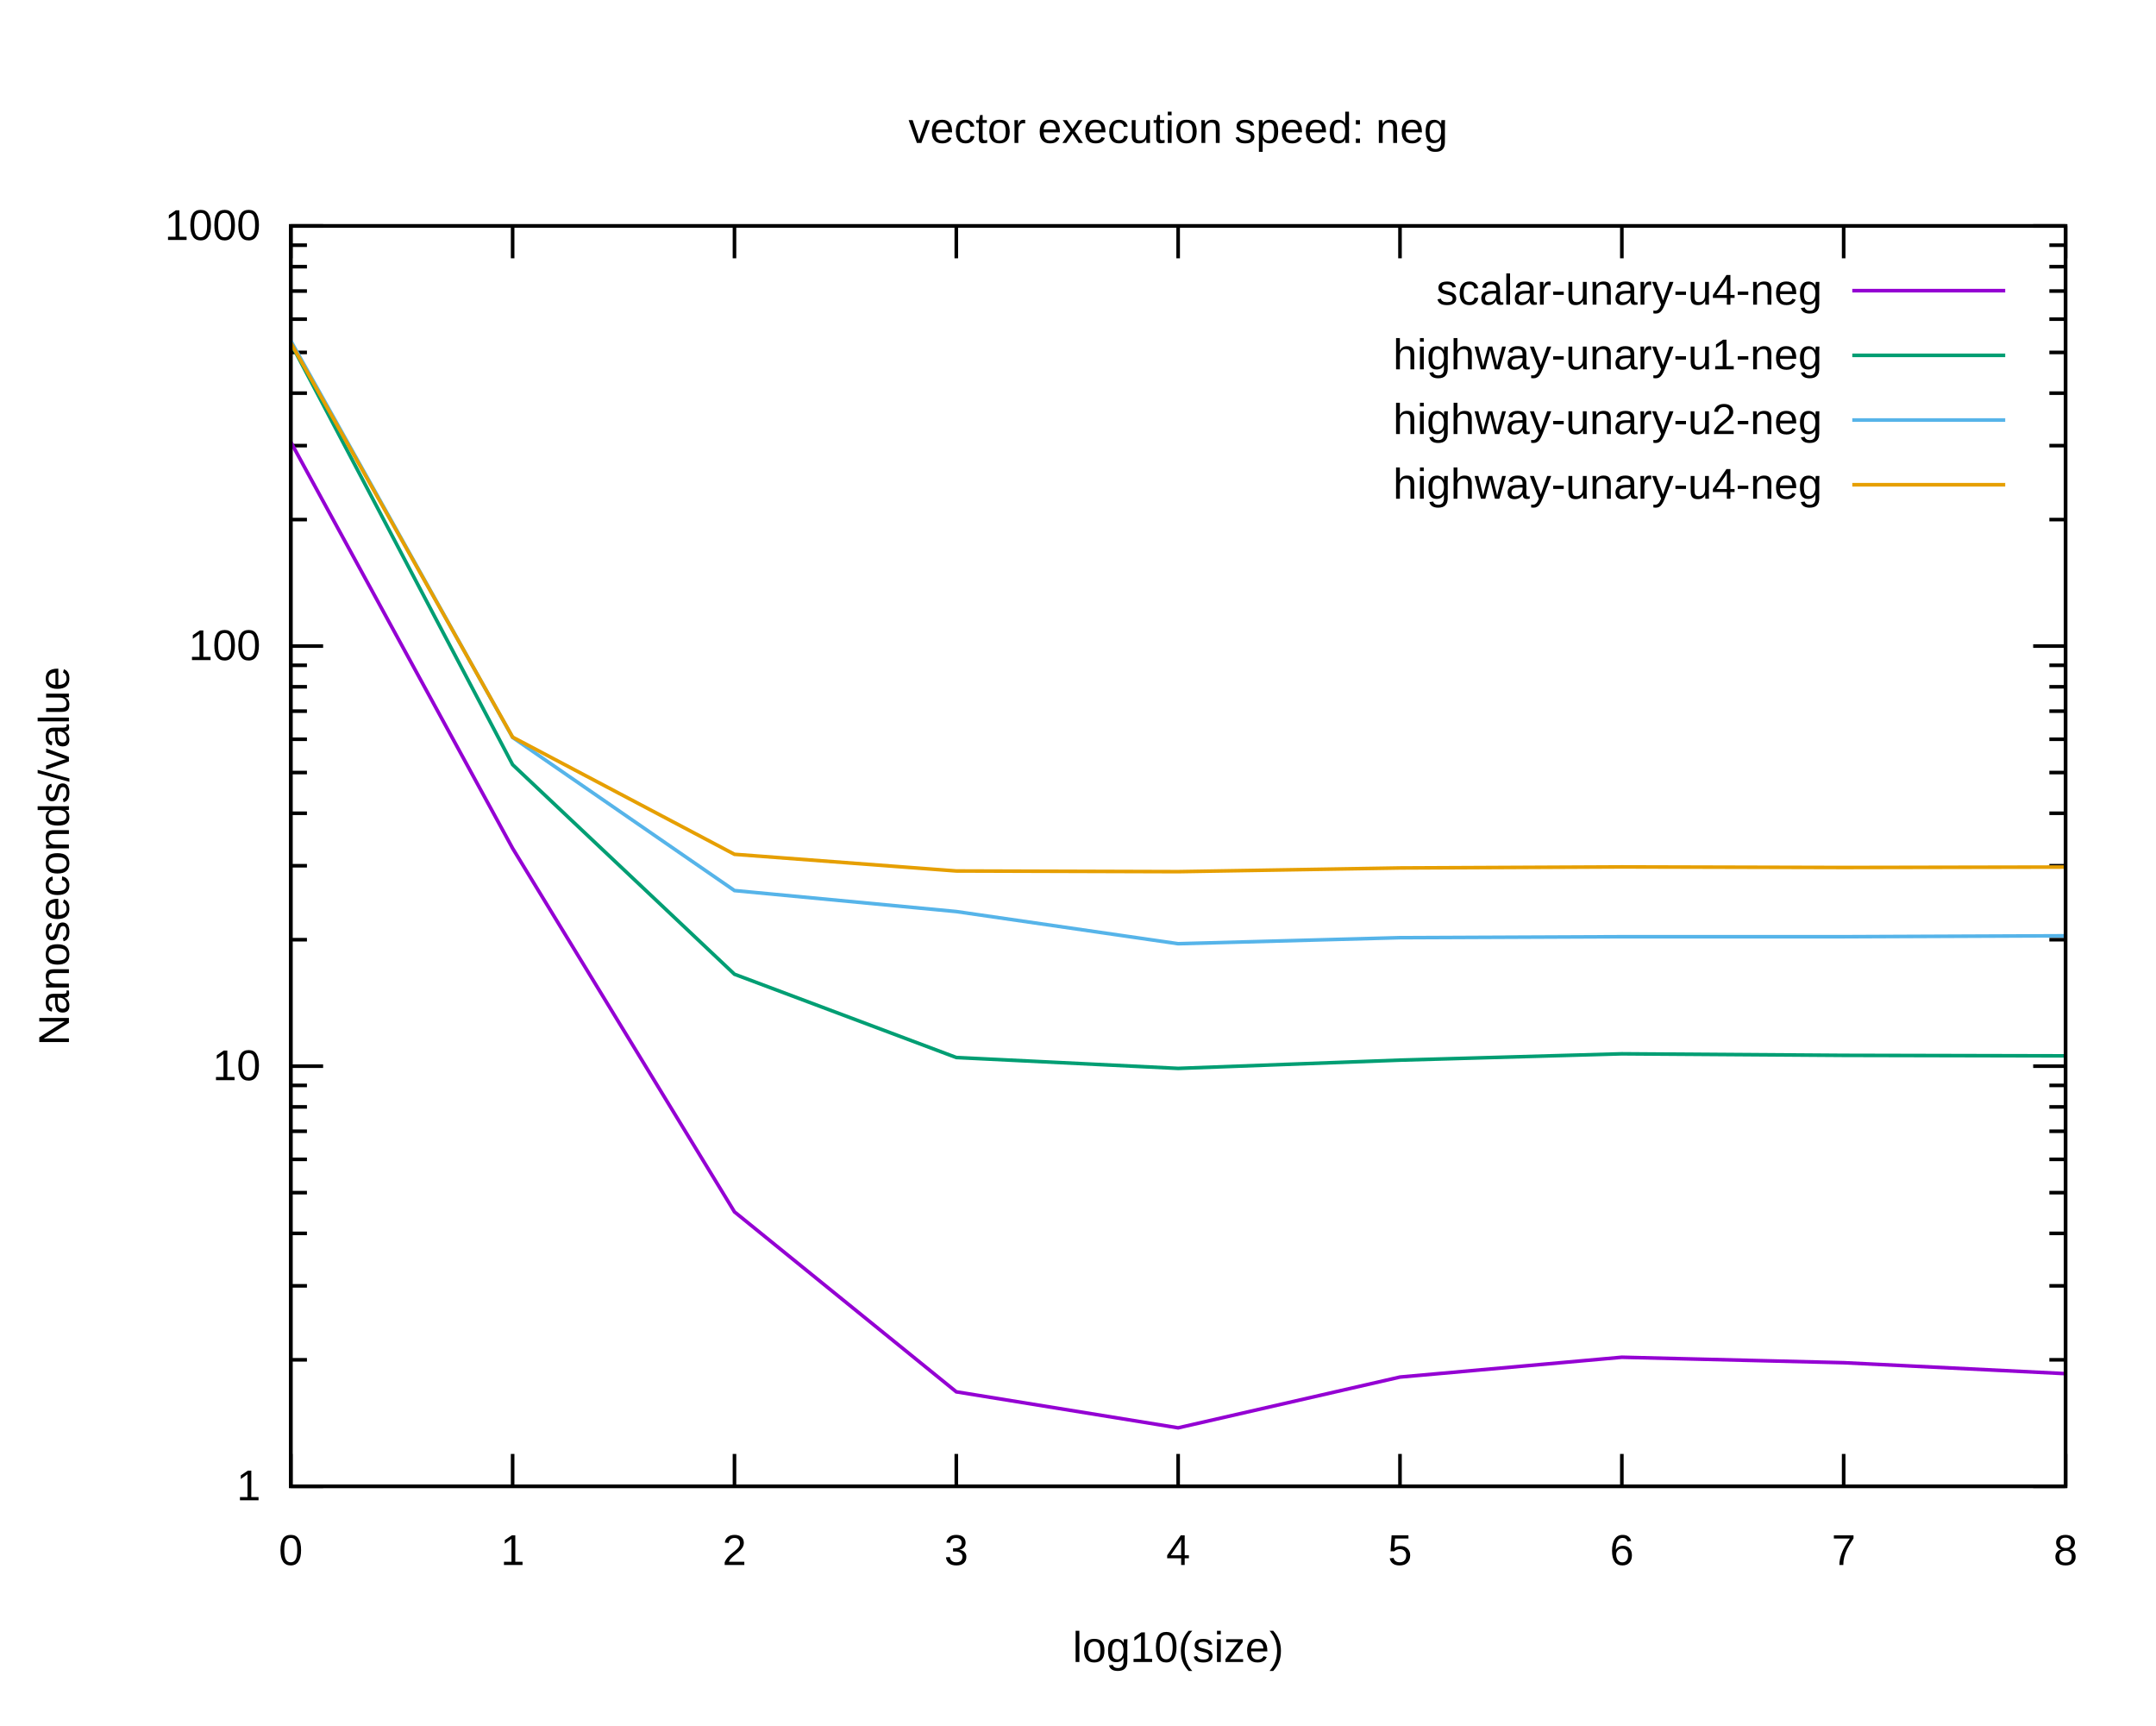
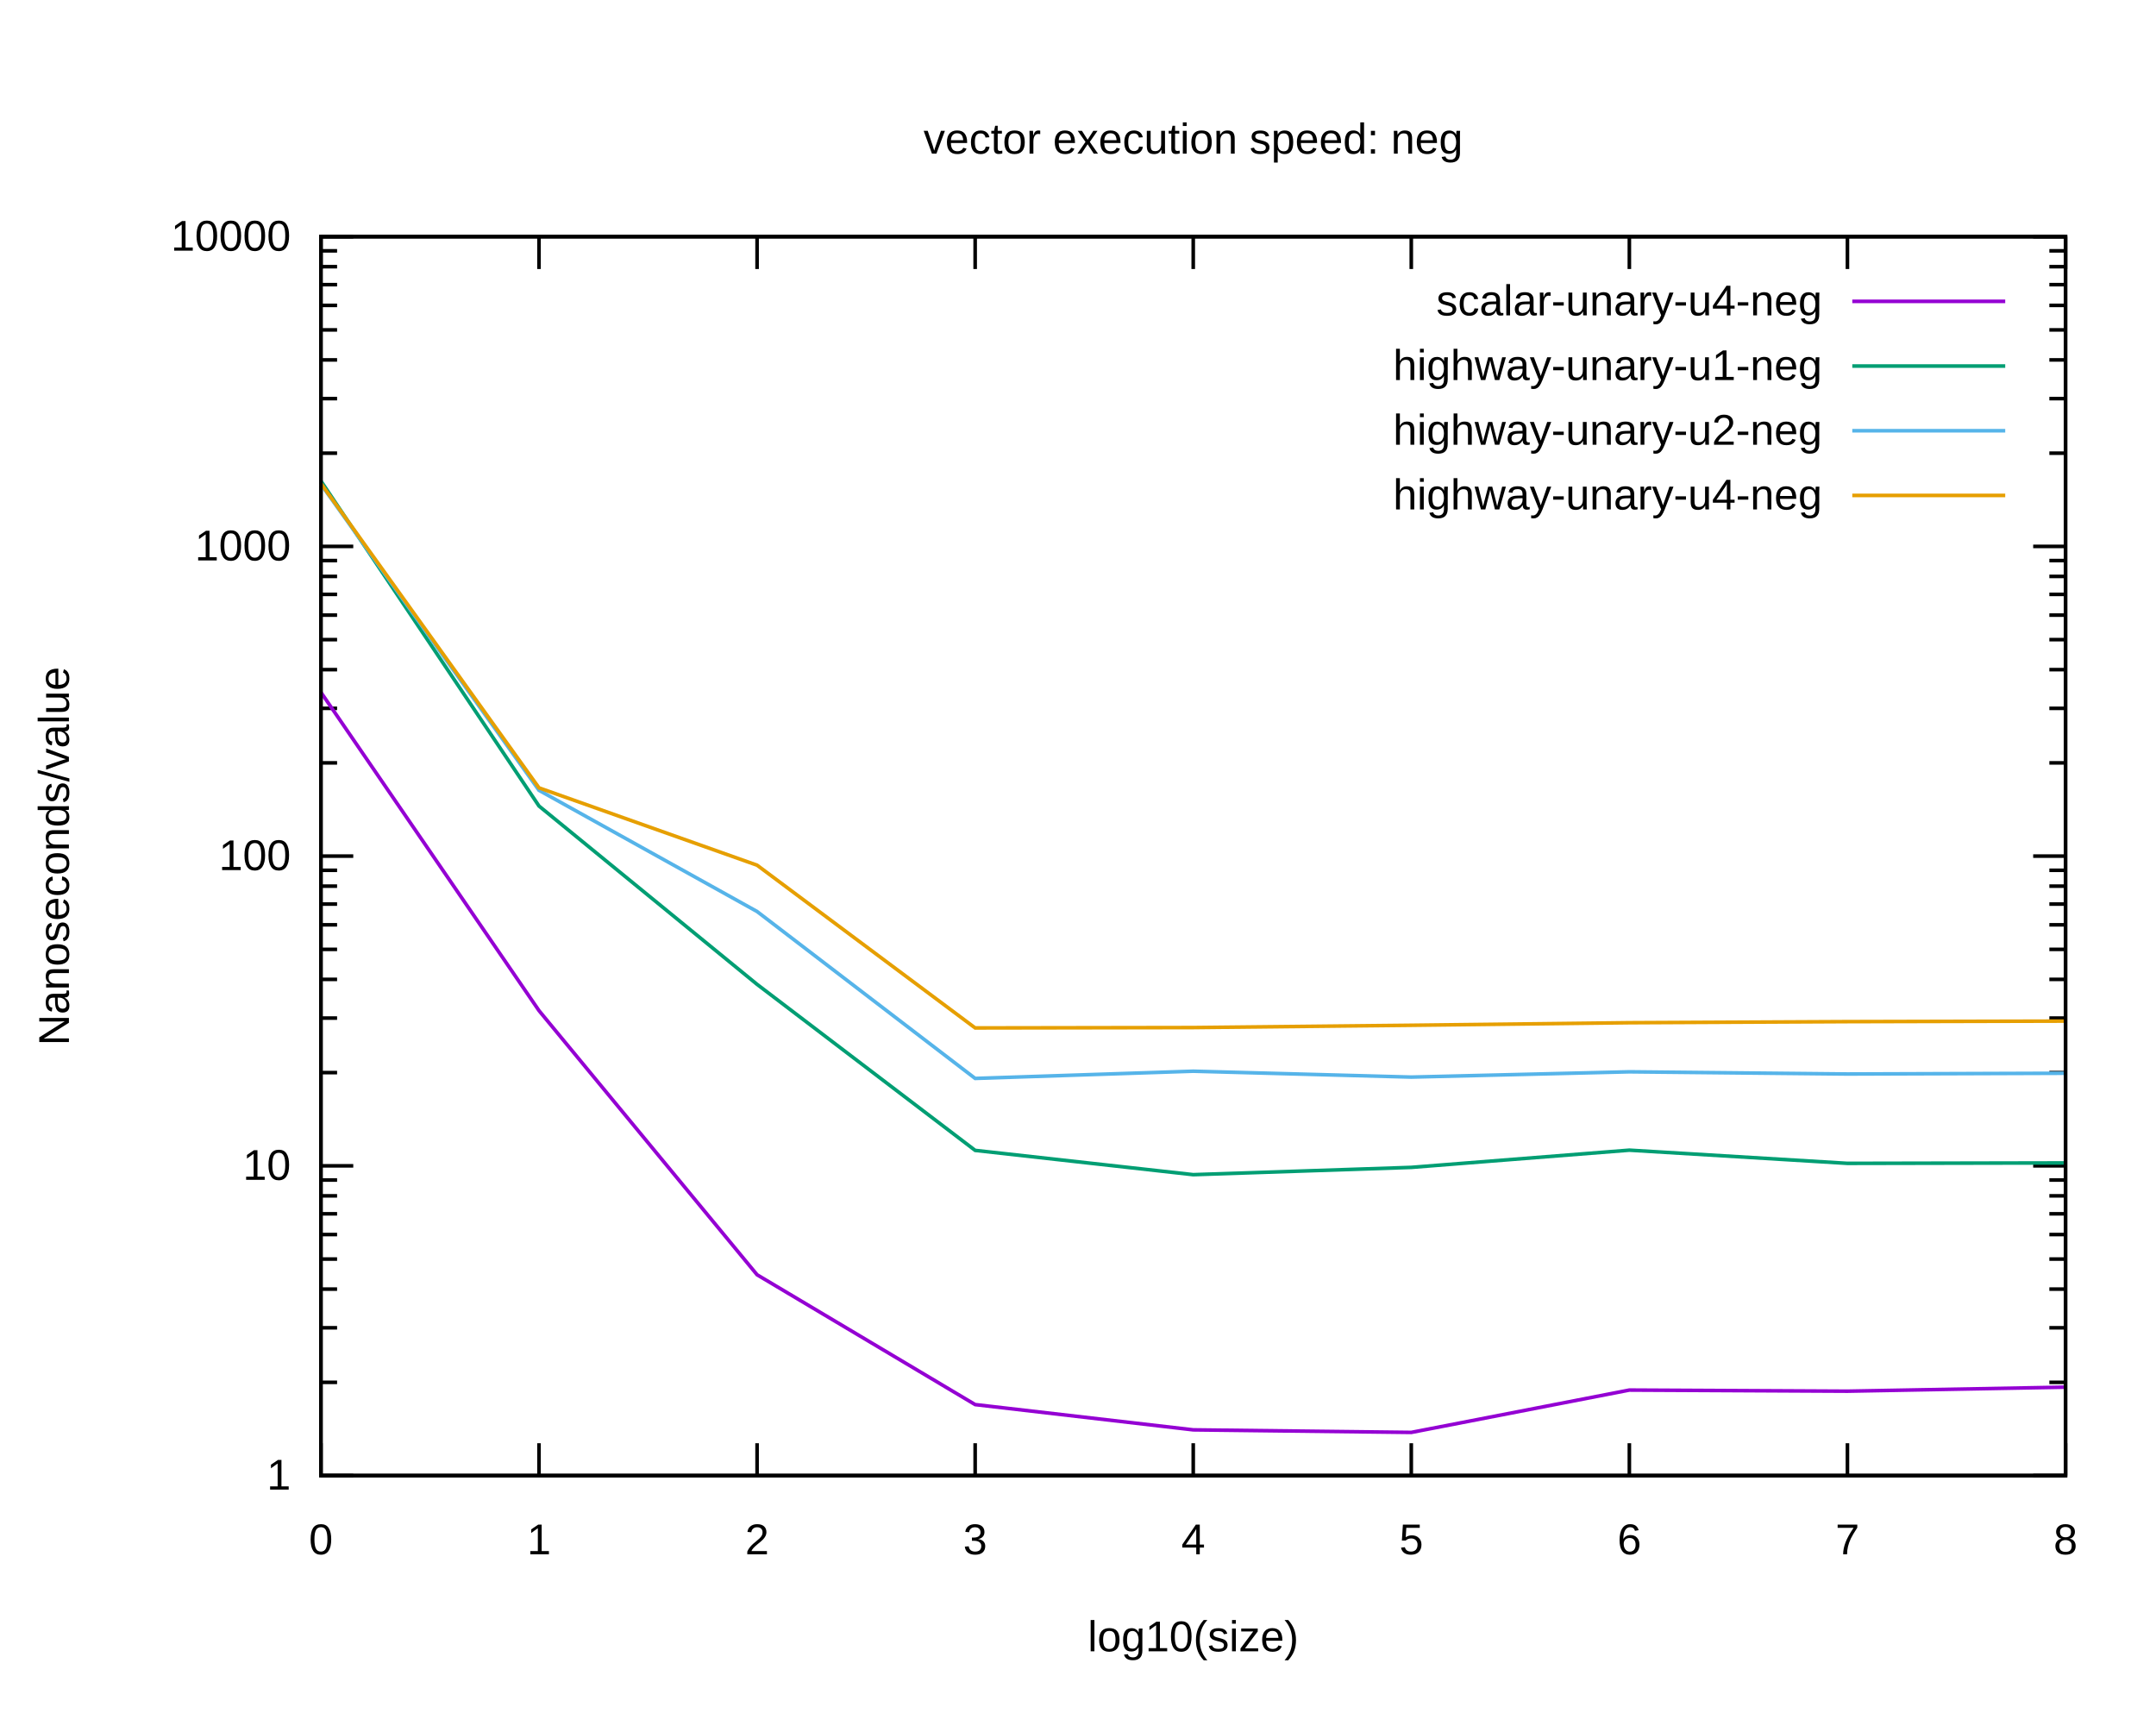
<svg xmlns="http://www.w3.org/2000/svg" xmlns:xlink="http://www.w3.org/1999/xlink" viewBox="0 0 600 480">
  <g id="gnuplot_canvas">
    <rect x="0" y="0" width="600" height="480" fill="none" />
    <defs>
      <circle id="gpDot" r="0.5" stroke-width="0.5" stroke="currentColor" />
      <path id="gpPt0" stroke-width="0.222" stroke="currentColor" d="M-1,0 h2 M0,-1 v2" />
      <path id="gpPt1" stroke-width="0.222" stroke="currentColor" d="M-1,-1 L1,1 M1,-1 L-1,1" />
      <path id="gpPt2" stroke-width="0.222" stroke="currentColor" d="M-1,0 L1,0 M0,-1 L0,1 M-1,-1 L1,1 M-1,1 L1,-1" />
      <rect id="gpPt3" stroke-width="0.222" stroke="currentColor" x="-1" y="-1" width="2" height="2" />
      <rect id="gpPt4" stroke-width="0.222" stroke="currentColor" fill="currentColor" x="-1" y="-1" width="2" height="2" />
      <circle id="gpPt5" stroke-width="0.222" stroke="currentColor" cx="0" cy="0" r="1" />
      <use xlink:href="#gpPt5" id="gpPt6" fill="currentColor" stroke="none" />
      <path id="gpPt7" stroke-width="0.222" stroke="currentColor" d="M0,-1.33 L-1.33,0.67 L1.33,0.67 z" />
      <use xlink:href="#gpPt7" id="gpPt8" fill="currentColor" stroke="none" />
      <use xlink:href="#gpPt7" id="gpPt9" stroke="currentColor" transform="rotate(180)" />
      <use xlink:href="#gpPt9" id="gpPt10" fill="currentColor" stroke="none" />
      <use xlink:href="#gpPt3" id="gpPt11" stroke="currentColor" transform="rotate(45)" />
      <use xlink:href="#gpPt11" id="gpPt12" fill="currentColor" stroke="none" />
      <path id="gpPt13" stroke-width="0.222" stroke="currentColor" d="M0,1.330 L1.265,0.411 L0.782,-1.067 L-0.782,-1.076 L-1.265,0.411 z" />
      <use xlink:href="#gpPt13" id="gpPt14" fill="currentColor" stroke="none" />
      <filter id="textbox" filterUnits="objectBoundingBox" x="0" y="0" height="1" width="1">
        <feFlood flood-color="white" flood-opacity="1" result="bgnd" />
        <feComposite in="SourceGraphic" in2="bgnd" operator="atop" />
      </filter>
      <filter id="greybox" filterUnits="objectBoundingBox" x="0" y="0" height="1" width="1">
        <feFlood flood-color="lightgrey" flood-opacity="1" result="grey" />
        <feComposite in="SourceGraphic" in2="grey" operator="atop" />
      </filter>
    </defs>
    <g fill="none" color="white" stroke="currentColor" stroke-width="1.00" stroke-linecap="butt" stroke-linejoin="miter">
</g>
    <g fill="none" color="black" stroke="currentColor" stroke-width="1.00" stroke-linecap="butt" stroke-linejoin="miter">
-       <path stroke="black" d="M80.92,413.54 L89.92,413.54 M574.82,413.54 L565.82,413.54  " />
-       <g transform="translate(72.53,417.44)" stroke="none" fill="black" font-family="Arial" font-size="12.00" text-anchor="end">
+       <path stroke="black" d="M89.31,410.56 L98.31,410.56 M574.82,410.56 L565.82,410.56  " />
+       <g transform="translate(80.92,414.46)" stroke="none" fill="black" font-family="Arial" font-size="12.00" text-anchor="end">
        <text>
          <tspan font-family="Arial"> 1</tspan>
        </text>
      </g>
    </g>
    <g fill="none" color="black" stroke="currentColor" stroke-width="1.00" stroke-linecap="butt" stroke-linejoin="miter">
-       <path stroke="black" d="M80.92,378.35 L85.42,378.35 M574.82,378.35 L570.32,378.35 M80.92,357.77 L85.42,357.77 M574.82,357.77 L570.32,357.77   M80.92,343.17 L85.42,343.17 M574.82,343.17 L570.32,343.17 M80.92,331.84 L85.42,331.84 M574.82,331.84 L570.32,331.84   M80.92,322.58 L85.42,322.58 M574.82,322.58 L570.32,322.58 M80.92,314.76 L85.42,314.76 M574.82,314.76 L570.32,314.76   M80.92,307.98 L85.42,307.98 M574.82,307.98 L570.32,307.98 M80.92,302.00 L85.42,302.00 M574.82,302.00 L570.32,302.00   M80.92,296.65 L89.92,296.65 M574.82,296.65 L565.82,296.65  " />
-       <g transform="translate(72.53,300.55)" stroke="none" fill="black" font-family="Arial" font-size="12.00" text-anchor="end">
+       <path stroke="black" d="M89.31,384.62 L93.81,384.62 M574.82,384.62 L570.32,384.62 M89.31,369.44 L93.81,369.44 M574.82,369.44 L570.32,369.44   M89.31,358.68 L93.81,358.68 M574.82,358.68 L570.32,358.68 M89.31,350.32 L93.81,350.32 M574.82,350.32 L570.32,350.32   M89.31,343.50 L93.81,343.50 M574.82,343.50 L570.32,343.50 M89.31,337.73 L93.81,337.73 M574.82,337.73 L570.32,337.73   M89.31,332.73 L93.81,332.73 M574.82,332.73 L570.32,332.73 M89.31,328.33 L93.81,328.33 M574.82,328.33 L570.32,328.33   M89.31,324.38 L98.31,324.38 M574.82,324.38 L565.82,324.38  " />
+       <g transform="translate(80.92,328.28)" stroke="none" fill="black" font-family="Arial" font-size="12.00" text-anchor="end">
        <text>
          <tspan font-family="Arial"> 10</tspan>
        </text>
      </g>
    </g>
    <g fill="none" color="black" stroke="currentColor" stroke-width="1.00" stroke-linecap="butt" stroke-linejoin="miter">
-       <path stroke="black" d="M80.92,261.46 L85.42,261.46 M574.82,261.46 L570.32,261.46 M80.92,240.88 L85.42,240.88 M574.82,240.88 L570.32,240.88   M80.92,226.28 L85.42,226.28 M574.82,226.28 L570.32,226.28 M80.92,214.95 L85.42,214.95 M574.82,214.95 L570.32,214.95   M80.92,205.69 L85.42,205.69 M574.82,205.69 L570.32,205.69 M80.92,197.87 L85.42,197.87 M574.82,197.87 L570.32,197.87   M80.92,191.09 L85.42,191.09 M574.82,191.09 L570.32,191.09 M80.92,185.11 L85.42,185.11 M574.82,185.11 L570.32,185.11   M80.92,179.76 L89.92,179.76 M574.82,179.76 L565.82,179.76  " />
-       <g transform="translate(72.53,183.66)" stroke="none" fill="black" font-family="Arial" font-size="12.00" text-anchor="end">
+       <path stroke="black" d="M89.31,298.44 L93.81,298.44 M574.82,298.44 L570.32,298.44 M89.31,283.27 L93.81,283.27 M574.82,283.27 L570.32,283.27   M89.31,272.50 L93.81,272.50 M574.82,272.50 L570.32,272.50 M89.31,264.15 L93.81,264.15 M574.82,264.15 L570.32,264.15   M89.31,257.32 L93.81,257.32 M574.82,257.32 L570.32,257.32 M89.31,251.55 L93.81,251.55 M574.82,251.55 L570.32,251.55   M89.31,246.56 L93.81,246.56 M574.82,246.56 L570.32,246.56 M89.31,242.15 L93.81,242.15 M574.82,242.15 L570.32,242.15   M89.31,238.20 L98.31,238.20 M574.82,238.20 L565.82,238.20  " />
+       <g transform="translate(80.92,242.10)" stroke="none" fill="black" font-family="Arial" font-size="12.00" text-anchor="end">
        <text>
          <tspan font-family="Arial"> 100</tspan>
        </text>
      </g>
    </g>
    <g fill="none" color="black" stroke="currentColor" stroke-width="1.00" stroke-linecap="butt" stroke-linejoin="miter">
-       <path stroke="black" d="M80.92,144.57 L85.42,144.57 M574.82,144.57 L570.32,144.57 M80.92,123.99 L85.42,123.99 M574.82,123.99 L570.32,123.99   M80.92,109.39 L85.42,109.39 M574.82,109.39 L570.32,109.39 M80.92,98.06 L85.42,98.06 M574.82,98.06 L570.32,98.06   M80.92,88.80 L85.42,88.80 M574.82,88.80 L570.32,88.80 M80.92,80.98 L85.42,80.98 M574.82,80.98 L570.32,80.98   M80.92,74.20 L85.42,74.20 M574.82,74.20 L570.32,74.20 M80.92,68.22 L85.42,68.22 M574.82,68.22 L570.32,68.22   M80.92,62.87 L89.92,62.87 M574.82,62.87 L565.82,62.87  " />
-       <g transform="translate(72.53,66.77)" stroke="none" fill="black" font-family="Arial" font-size="12.00" text-anchor="end">
+       <path stroke="black" d="M89.31,212.26 L93.81,212.26 M574.82,212.26 L570.32,212.26 M89.31,197.09 L93.81,197.09 M574.82,197.09 L570.32,197.09   M89.31,186.32 L93.81,186.32 M574.82,186.32 L570.32,186.32 M89.31,177.97 L93.81,177.97 M574.82,177.97 L570.32,177.97   M89.31,171.15 L93.81,171.15 M574.82,171.15 L570.32,171.15 M89.31,165.38 L93.81,165.38 M574.82,165.38 L570.32,165.38   M89.31,160.38 L93.81,160.38 M574.82,160.38 L570.32,160.38 M89.31,155.97 L93.81,155.97 M574.82,155.97 L570.32,155.97   M89.31,152.03 L98.31,152.03 M574.82,152.03 L565.82,152.03  " />
+       <g transform="translate(80.92,155.93)" stroke="none" fill="black" font-family="Arial" font-size="12.00" text-anchor="end">
        <text>
          <tspan font-family="Arial"> 1000</tspan>
        </text>
      </g>
    </g>
    <g fill="none" color="black" stroke="currentColor" stroke-width="1.00" stroke-linecap="butt" stroke-linejoin="miter">
-       <path stroke="black" d="M80.92,413.54 L80.92,404.54 M80.92,62.87 L80.92,71.87  " />
-       <g transform="translate(80.92,435.44)" stroke="none" fill="black" font-family="Arial" font-size="12.00" text-anchor="middle">
+       <path stroke="black" d="M89.31,126.09 L93.81,126.09 M574.82,126.09 L570.32,126.09 M89.31,110.91 L93.81,110.91 M574.82,110.91 L570.32,110.91   M89.31,100.14 L93.81,100.14 M574.82,100.14 L570.32,100.14 M89.31,91.79 L93.81,91.79 M574.82,91.79 L570.32,91.79   M89.31,84.97 L93.81,84.97 M574.82,84.97 L570.32,84.97 M89.31,79.20 L93.81,79.20 M574.82,79.20 L570.32,79.20   M89.31,74.20 L93.81,74.20 M574.82,74.20 L570.32,74.20 M89.31,69.79 L93.81,69.79 M574.82,69.79 L570.32,69.79   M89.31,65.85 L98.31,65.85 M574.82,65.85 L565.82,65.85  " />
+       <g transform="translate(80.92,69.75)" stroke="none" fill="black" font-family="Arial" font-size="12.00" text-anchor="end">
+         <text>
+           <tspan font-family="Arial"> 10000</tspan>
+         </text>
+       </g>
+     </g>
+     <g fill="none" color="black" stroke="currentColor" stroke-width="1.00" stroke-linecap="butt" stroke-linejoin="miter">
+       <path stroke="black" d="M89.31,410.56 L89.31,401.56 M89.31,65.85 L89.31,74.85  " />
+       <g transform="translate(89.31,432.46)" stroke="none" fill="black" font-family="Arial" font-size="12.00" text-anchor="middle">
        <text>
          <tspan font-family="Arial"> 0</tspan>
        </text>
      </g>
    </g>
    <g fill="none" color="black" stroke="currentColor" stroke-width="1.00" stroke-linecap="butt" stroke-linejoin="miter">
-       <path stroke="black" d="M142.66,413.54 L142.66,404.54 M142.66,62.87 L142.66,71.87  " />
-       <g transform="translate(142.66,435.44)" stroke="none" fill="black" font-family="Arial" font-size="12.00" text-anchor="middle">
+       <path stroke="black" d="M150.00,410.56 L150.00,401.56 M150.00,65.85 L150.00,74.85  " />
+       <g transform="translate(150.00,432.46)" stroke="none" fill="black" font-family="Arial" font-size="12.00" text-anchor="middle">
        <text>
          <tspan font-family="Arial"> 1</tspan>
        </text>
      </g>
    </g>
    <g fill="none" color="black" stroke="currentColor" stroke-width="1.00" stroke-linecap="butt" stroke-linejoin="miter">
-       <path stroke="black" d="M204.40,413.54 L204.40,404.54 M204.40,62.87 L204.40,71.87  " />
-       <g transform="translate(204.40,435.44)" stroke="none" fill="black" font-family="Arial" font-size="12.00" text-anchor="middle">
+       <path stroke="black" d="M210.69,410.56 L210.69,401.56 M210.69,65.85 L210.69,74.85  " />
+       <g transform="translate(210.69,432.46)" stroke="none" fill="black" font-family="Arial" font-size="12.00" text-anchor="middle">
        <text>
          <tspan font-family="Arial"> 2</tspan>
        </text>
      </g>
    </g>
    <g fill="none" color="black" stroke="currentColor" stroke-width="1.00" stroke-linecap="butt" stroke-linejoin="miter">
-       <path stroke="black" d="M266.13,413.54 L266.13,404.54 M266.13,62.87 L266.13,71.87  " />
-       <g transform="translate(266.13,435.44)" stroke="none" fill="black" font-family="Arial" font-size="12.00" text-anchor="middle">
+       <path stroke="black" d="M271.38,410.56 L271.38,401.56 M271.38,65.85 L271.38,74.85  " />
+       <g transform="translate(271.38,432.46)" stroke="none" fill="black" font-family="Arial" font-size="12.00" text-anchor="middle">
        <text>
          <tspan font-family="Arial"> 3</tspan>
        </text>
      </g>
    </g>
    <g fill="none" color="black" stroke="currentColor" stroke-width="1.00" stroke-linecap="butt" stroke-linejoin="miter">
-       <path stroke="black" d="M327.87,413.54 L327.87,404.54 M327.87,62.87 L327.87,71.87  " />
-       <g transform="translate(327.87,435.44)" stroke="none" fill="black" font-family="Arial" font-size="12.00" text-anchor="middle">
+       <path stroke="black" d="M332.07,410.56 L332.07,401.56 M332.07,65.85 L332.07,74.85  " />
+       <g transform="translate(332.07,432.46)" stroke="none" fill="black" font-family="Arial" font-size="12.00" text-anchor="middle">
        <text>
          <tspan font-family="Arial"> 4</tspan>
        </text>
      </g>
    </g>
    <g fill="none" color="black" stroke="currentColor" stroke-width="1.00" stroke-linecap="butt" stroke-linejoin="miter">
-       <path stroke="black" d="M389.61,413.54 L389.61,404.54 M389.61,62.87 L389.61,71.87  " />
-       <g transform="translate(389.61,435.44)" stroke="none" fill="black" font-family="Arial" font-size="12.00" text-anchor="middle">
+       <path stroke="black" d="M392.75,410.56 L392.75,401.56 M392.75,65.85 L392.75,74.85  " />
+       <g transform="translate(392.75,432.46)" stroke="none" fill="black" font-family="Arial" font-size="12.00" text-anchor="middle">
        <text>
          <tspan font-family="Arial"> 5</tspan>
        </text>
      </g>
    </g>
    <g fill="none" color="black" stroke="currentColor" stroke-width="1.00" stroke-linecap="butt" stroke-linejoin="miter">
-       <path stroke="black" d="M451.35,413.54 L451.35,404.54 M451.35,62.87 L451.35,71.87  " />
-       <g transform="translate(451.35,435.44)" stroke="none" fill="black" font-family="Arial" font-size="12.00" text-anchor="middle">
+       <path stroke="black" d="M453.44,410.56 L453.44,401.56 M453.44,65.85 L453.44,74.85  " />
+       <g transform="translate(453.44,432.46)" stroke="none" fill="black" font-family="Arial" font-size="12.00" text-anchor="middle">
        <text>
          <tspan font-family="Arial"> 6</tspan>
        </text>
      </g>
    </g>
    <g fill="none" color="black" stroke="currentColor" stroke-width="1.00" stroke-linecap="butt" stroke-linejoin="miter">
-       <path stroke="black" d="M513.08,413.54 L513.08,404.54 M513.08,62.87 L513.08,71.87  " />
-       <g transform="translate(513.08,435.44)" stroke="none" fill="black" font-family="Arial" font-size="12.00" text-anchor="middle">
+       <path stroke="black" d="M514.13,410.56 L514.13,401.56 M514.13,65.85 L514.13,74.85  " />
+       <g transform="translate(514.13,432.46)" stroke="none" fill="black" font-family="Arial" font-size="12.00" text-anchor="middle">
        <text>
          <tspan font-family="Arial"> 7</tspan>
        </text>
      </g>
    </g>
    <g fill="none" color="black" stroke="currentColor" stroke-width="1.00" stroke-linecap="butt" stroke-linejoin="miter">
-       <path stroke="black" d="M574.82,413.54 L574.82,404.54 M574.82,62.87 L574.82,71.87  " />
-       <g transform="translate(574.82,435.44)" stroke="none" fill="black" font-family="Arial" font-size="12.00" text-anchor="middle">
+       <path stroke="black" d="M574.82,410.56 L574.82,401.56 M574.82,65.85 L574.82,74.85  " />
+       <g transform="translate(574.82,432.46)" stroke="none" fill="black" font-family="Arial" font-size="12.00" text-anchor="middle">
        <text>
          <tspan font-family="Arial"> 8</tspan>
        </text>
      </g>
    </g>
    <g fill="none" color="black" stroke="currentColor" stroke-width="1.00" stroke-linecap="butt" stroke-linejoin="miter">
</g>
    <g fill="none" color="black" stroke="currentColor" stroke-width="1.00" stroke-linecap="butt" stroke-linejoin="miter">
-       <path stroke="black" d="M80.92,62.87 L80.92,413.54 L574.82,413.54 L574.82,62.87 L80.92,62.87 Z  " />
+       <path stroke="black" d="M89.31,65.85 L89.31,410.56 L574.82,410.56 L574.82,65.85 L89.31,65.85 Z  " />
    </g>
    <g fill="none" color="black" stroke="currentColor" stroke-width="1.00" stroke-linecap="butt" stroke-linejoin="miter">
      <g transform="translate(19.18,238.21) rotate(270)" stroke="none" fill="black" font-family="Arial" font-size="12.00" text-anchor="middle">
        <text>
          <tspan font-family="Arial">Nanoseconds/value</tspan>
        </text>
      </g>
    </g>
    <g fill="none" color="black" stroke="currentColor" stroke-width="1.00" stroke-linecap="butt" stroke-linejoin="miter">
-       <g transform="translate(327.87,462.44)" stroke="none" fill="black" font-family="Arial" font-size="12.00" text-anchor="middle">
+       <g transform="translate(332.06,459.46)" stroke="none" fill="black" font-family="Arial" font-size="12.00" text-anchor="middle">
        <text>
          <tspan font-family="Arial">log10(size)</tspan>
        </text>
      </g>
    </g>
    <g fill="none" color="black" stroke="currentColor" stroke-width="1.00" stroke-linecap="butt" stroke-linejoin="miter">
</g>
    <g id="gnuplot_plot_1">
      <g fill="none" color="black" stroke="currentColor" stroke-width="1.00" stroke-linecap="butt" stroke-linejoin="miter">
-         <g transform="translate(507.09,84.77)" stroke="none" fill="black" font-family="Arial" font-size="12.00" text-anchor="end">
+         <g transform="translate(507.09,87.75)" stroke="none" fill="black" font-family="Arial" font-size="12.00" text-anchor="end">
          <text>
            <tspan font-family="Arial">scalar-unary-u4-neg</tspan>
          </text>
        </g>
      </g>
      <g fill="none" color="black" stroke="currentColor" stroke-width="1.00" stroke-linecap="butt" stroke-linejoin="miter">
-         <path stroke="rgb(148,   0, 211)" d="M515.48,80.87 L558.04,80.87 M80.92,122.98 L142.66,236.04 L204.40,337.19 L266.13,387.26 L327.87,397.28 L389.61,383.15   L451.35,377.64 L513.08,379.16 L574.82,382.20  " />
+         <path stroke="rgb(148,   0, 211)" d="M515.48,83.85 L558.04,83.85 M89.31,192.62 L150.00,281.20 L210.69,354.69 L271.38,390.81 L332.07,397.84 L392.75,398.55   L453.44,386.77 L514.13,387.08 L574.82,385.96  " />
      </g>
    </g>
    <g id="gnuplot_plot_2">
      <g fill="none" color="black" stroke="currentColor" stroke-width="1.00" stroke-linecap="butt" stroke-linejoin="miter">
-         <g transform="translate(507.09,102.77)" stroke="none" fill="black" font-family="Arial" font-size="12.00" text-anchor="end">
+         <g transform="translate(507.09,105.75)" stroke="none" fill="black" font-family="Arial" font-size="12.00" text-anchor="end">
          <text>
            <tspan font-family="Arial">highway-unary-u1-neg</tspan>
          </text>
        </g>
      </g>
      <g fill="none" color="black" stroke="currentColor" stroke-width="1.00" stroke-linecap="butt" stroke-linejoin="miter">
-         <path stroke="rgb(  0, 158, 115)" d="M515.48,98.87 L558.04,98.87 M80.92,95.48 L142.66,212.76 L204.40,271.07 L266.13,294.24 L327.87,297.27 L389.61,294.97   L451.35,293.21 L513.08,293.64 L574.82,293.78  " />
+         <path stroke="rgb(  0, 158, 115)" d="M515.48,101.85 L558.04,101.85 M89.31,133.81 L150.00,224.27 L210.69,273.89 L271.38,320.08 L332.07,326.84 L392.75,324.81   L453.44,320.02 L514.13,323.69 L574.82,323.57  " />
      </g>
    </g>
    <g id="gnuplot_plot_3">
      <g fill="none" color="black" stroke="currentColor" stroke-width="1.00" stroke-linecap="butt" stroke-linejoin="miter">
-         <g transform="translate(507.09,120.77)" stroke="none" fill="black" font-family="Arial" font-size="12.00" text-anchor="end">
+         <g transform="translate(507.09,123.75)" stroke="none" fill="black" font-family="Arial" font-size="12.00" text-anchor="end">
          <text>
            <tspan font-family="Arial">highway-unary-u2-neg</tspan>
          </text>
        </g>
      </g>
      <g fill="none" color="black" stroke="currentColor" stroke-width="1.00" stroke-linecap="butt" stroke-linejoin="miter">
-         <path stroke="rgb( 86, 180, 233)" d="M515.48,116.87 L558.04,116.87 M80.92,94.81 L142.66,205.19 L204.40,247.79 L266.13,253.63 L327.87,262.58 L389.61,260.90   L451.35,260.63 L513.08,260.63 L574.82,260.37  " />
+         <path stroke="rgb( 86, 180, 233)" d="M515.48,119.85 L558.04,119.85 M89.31,134.72 L150.00,219.90 L210.69,253.62 L271.38,300.06 L332.07,298.05 L392.75,299.69   L453.44,298.22 L514.13,298.83 L574.82,298.62  " />
      </g>
    </g>
    <g id="gnuplot_plot_4">
      <g fill="none" color="black" stroke="currentColor" stroke-width="1.00" stroke-linecap="butt" stroke-linejoin="miter">
-         <g transform="translate(507.09,138.77)" stroke="none" fill="black" font-family="Arial" font-size="12.00" text-anchor="end">
+         <g transform="translate(507.09,141.75)" stroke="none" fill="black" font-family="Arial" font-size="12.00" text-anchor="end">
          <text>
            <tspan font-family="Arial">highway-unary-u4-neg</tspan>
          </text>
        </g>
      </g>
      <g fill="none" color="black" stroke="currentColor" stroke-width="1.00" stroke-linecap="butt" stroke-linejoin="miter">
-         <path stroke="rgb(230, 159,   0)" d="M515.48,134.87 L558.04,134.87 M80.92,95.39 L142.66,205.10 L204.40,237.70 L266.13,242.34 L327.87,242.53 L389.61,241.50   L451.35,241.21 L513.08,241.37 L574.82,241.25  " />
+         <path stroke="rgb(230, 159,   0)" d="M515.48,137.85 L558.04,137.85 M89.31,134.51 L150.00,219.21 L210.69,240.73 L271.38,286.01 L332.07,285.91 L392.75,285.27   L453.44,284.56 L514.13,284.26 L574.82,284.11  " />
      </g>
    </g>
    <g fill="none" color="white" stroke="rgb(230, 159,   0)" stroke-width="2.00" stroke-linecap="butt" stroke-linejoin="miter">
</g>
    <g fill="none" color="black" stroke="currentColor" stroke-width="2.00" stroke-linecap="butt" stroke-linejoin="miter">
</g>
    <g fill="none" color="black" stroke="black" stroke-width="1.00" stroke-linecap="butt" stroke-linejoin="miter">
</g>
    <g fill="none" color="black" stroke="currentColor" stroke-width="1.00" stroke-linecap="butt" stroke-linejoin="miter">
-       <path stroke="black" d="M80.92,62.87 L80.92,413.54 L574.82,413.54 L574.82,62.87 L80.92,62.87 Z  " />
-     </g>
-     <g fill="none" color="black" stroke="currentColor" stroke-width="1.00" stroke-linecap="butt" stroke-linejoin="miter">
-       <g transform="translate(327.87,39.77)" stroke="none" fill="black" font-family="Arial" font-size="12.00" text-anchor="middle">
+       <path stroke="black" d="M89.31,65.85 L89.31,410.56 L574.82,410.56 L574.82,65.85 L89.31,65.85 Z  " />
+     </g>
+     <g fill="none" color="black" stroke="currentColor" stroke-width="1.00" stroke-linecap="butt" stroke-linejoin="miter">
+       <g transform="translate(332.06,42.75)" stroke="none" fill="black" font-family="Arial" font-size="12.00" text-anchor="middle">
        <text>
          <tspan font-family="Arial">vector execution speed: neg</tspan>
        </text>
      </g>
    </g>
    <g fill="none" color="black" stroke="currentColor" stroke-width="1.00" stroke-linecap="butt" stroke-linejoin="miter">
</g>
  </g>
</svg>
